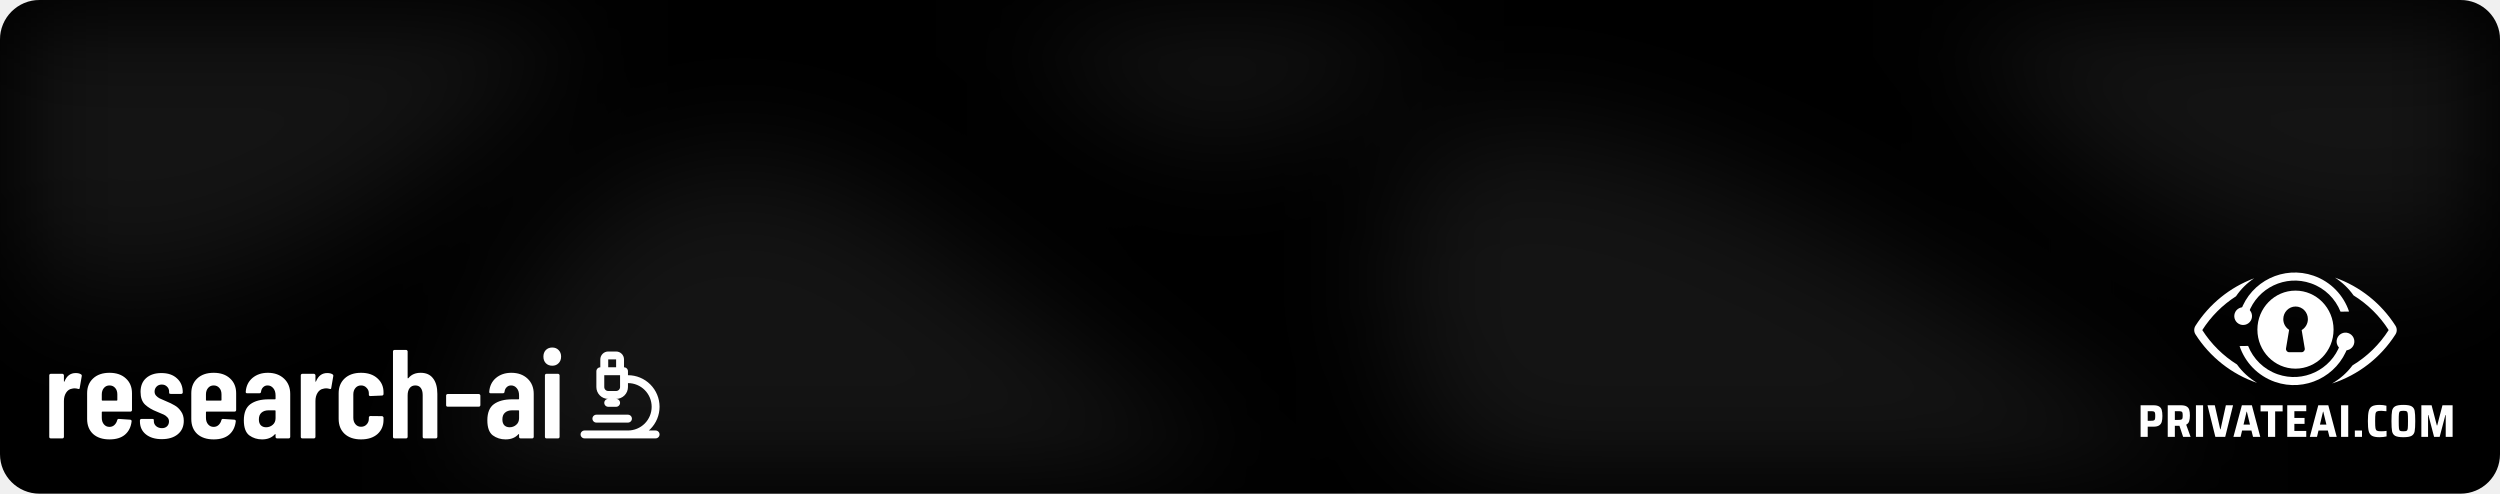
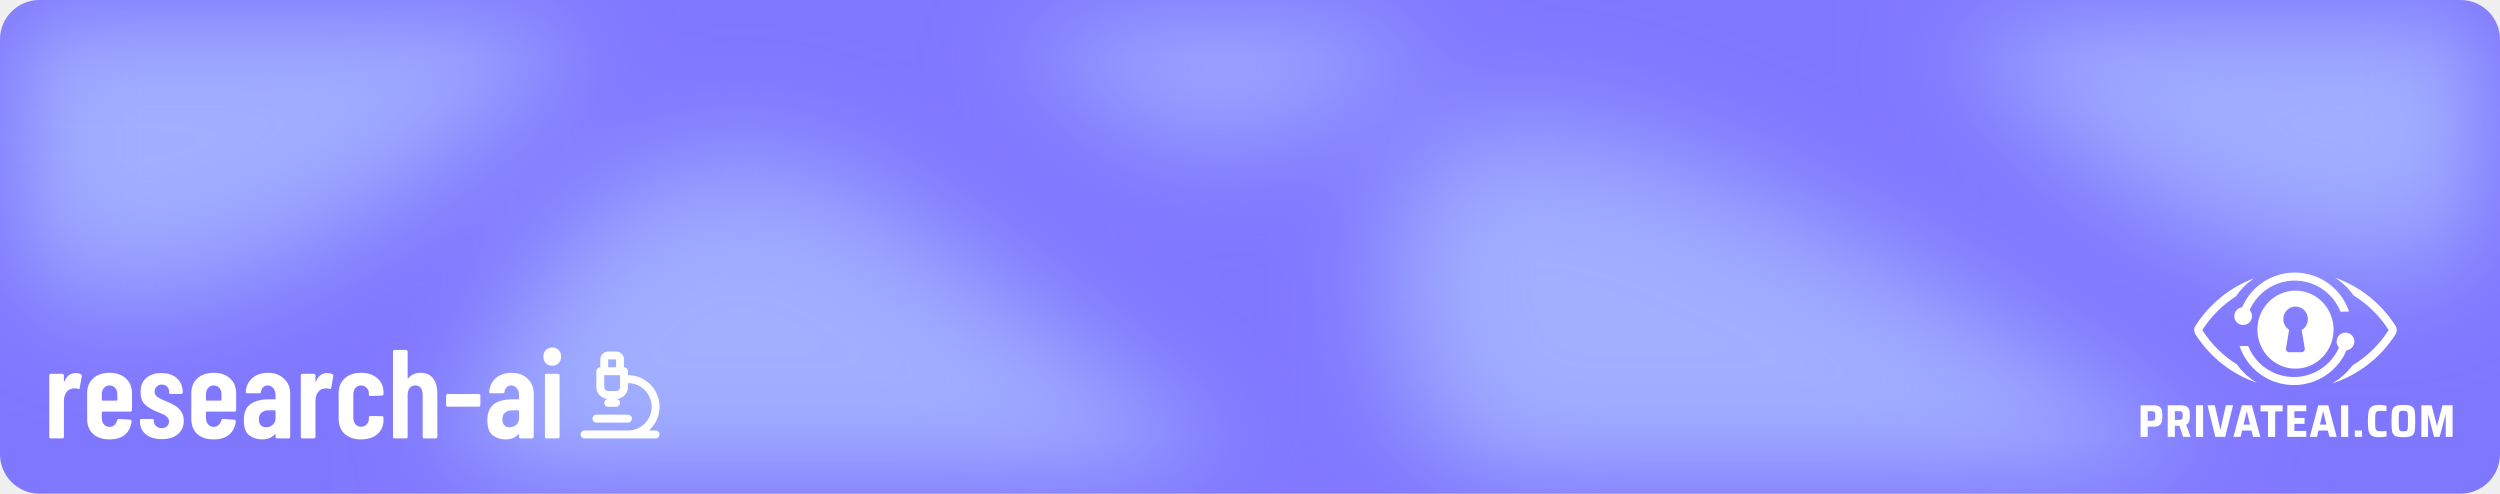
<svg xmlns="http://www.w3.org/2000/svg" width="633" height="125" viewBox="0 0 633 125" fill="none">
-   <rect width="633" height="125" rx="10" fill="black" />
-   <mask id="mask0_5_92" style="mask-type:alpha" maskUnits="userSpaceOnUse" x="0" y="0" width="633" height="125">
+   <rect width="633" height="125" rx="10" fill="#8077FF" />
+   <mask id="mask0_7_180" style="mask-type:alpha" maskUnits="userSpaceOnUse" x="0" y="0" width="633" height="125">
    <rect width="633" height="125" rx="10" fill="white" />
  </mask>
-   <g mask="url(#mask0_5_92)">
-     <g filter="url(#filter0_f_5_92)">
-       <path d="M231.062 57.576C155.517 2.029 105.988 92.293 110.991 185.037C148.346 185.037 219.155 189.401 203.546 206.859C184.034 228.681 175.529 268.358 300.603 234.633C425.677 200.908 306.607 113.123 231.062 57.576Z" fill="#1A1A1A" fill-opacity="0.8" />
-       <path d="M278.67 22.784C305.686 48.886 364.341 29.703 371.145 -32.192C250.574 -63.603 6.029 -100.337 -7.579 4.013C-24.589 134.449 115.994 57.576 155.017 -6.898C186.236 -58.478 245.818 -8.957 278.67 22.784Z" fill="#1A1A1A" fill-opacity="0.8" />
-       <path d="M353.134 57.576C343.929 134.549 417.006 143.542 454.695 138.417C466.368 130.978 505.525 122.05 568.762 145.856C647.809 175.614 364.641 -38.64 353.134 57.576Z" fill="#1A1A1A" fill-opacity="0.8" />
-       <path d="M600.281 66.503C541.046 65.313 484.999 6.753 487.5 -23.5L631.799 -38.144C645.975 -2.765 659.516 67.694 600.281 66.503Z" fill="#1A1A1A" fill-opacity="0.8" />
+   <g mask="url(#mask0_7_180)">
+     <g filter="url(#filter0_f_7_180)">
+       <path d="M231.062 57.576C155.517 2.029 105.988 92.293 110.991 185.037C148.346 185.037 219.155 189.401 203.546 206.859C184.034 228.681 175.529 268.358 300.603 234.633C425.677 200.908 306.607 113.123 231.062 57.576Z" fill="#A9BDFF" fill-opacity="0.8" />
+       <path d="M278.67 22.784C305.686 48.886 364.341 29.703 371.145 -32.192C250.574 -63.603 6.029 -100.337 -7.579 4.013C-24.589 134.449 115.994 57.576 155.017 -6.898C186.236 -58.478 245.818 -8.957 278.67 22.784Z" fill="#A9BDFF" fill-opacity="0.8" />
+       <path d="M353.134 57.576C343.929 134.549 417.006 143.542 454.695 138.417C466.368 130.978 505.525 122.05 568.762 145.856C647.809 175.614 364.641 -38.64 353.134 57.576Z" fill="#A9BDFF" fill-opacity="0.8" />
+       <path d="M600.281 66.503C541.046 65.313 484.999 6.753 487.5 -23.5L631.799 -38.144C645.975 -2.765 659.516 67.694 600.281 66.503Z" fill="#A9BDFF" fill-opacity="0.8" />
    </g>
  </g>
  <path d="M19.16 94.456C19.736 94.456 20.184 94.563 20.504 94.776C20.675 94.883 20.739 95.043 20.696 95.256L20.184 98.232C20.163 98.488 20.013 98.563 19.736 98.456C19.437 98.371 19.16 98.328 18.904 98.328C18.648 98.328 18.413 98.36 18.2 98.424C17.603 98.509 17.112 98.851 16.728 99.448C16.365 100.024 16.184 100.717 16.184 101.528V110.616C16.184 110.723 16.141 110.819 16.056 110.904C15.992 110.968 15.907 111 15.8 111H12.856C12.749 111 12.653 110.968 12.568 110.904C12.504 110.819 12.472 110.723 12.472 110.616V95.032C12.472 94.925 12.504 94.84 12.568 94.776C12.653 94.691 12.749 94.648 12.856 94.648H15.8C15.907 94.648 15.992 94.691 16.056 94.776C16.141 94.84 16.184 94.925 16.184 95.032V96.504C16.184 96.589 16.205 96.643 16.248 96.664C16.291 96.664 16.323 96.621 16.344 96.536C16.92 95.149 17.859 94.456 19.16 94.456ZM33.42 103.832C33.42 103.939 33.377 104.035 33.292 104.12C33.228 104.184 33.142 104.216 33.036 104.216H25.932C25.825 104.216 25.772 104.269 25.772 104.376V105.784C25.772 106.467 25.953 107.021 26.316 107.448C26.678 107.875 27.148 108.088 27.724 108.088C28.214 108.088 28.63 107.928 28.972 107.608C29.313 107.288 29.548 106.883 29.676 106.392C29.74 106.157 29.878 106.051 30.092 106.072L32.972 106.264C33.228 106.307 33.345 106.445 33.324 106.68C33.153 108.131 32.588 109.261 31.628 110.072C30.689 110.861 29.388 111.256 27.724 111.256C25.974 111.256 24.588 110.797 23.564 109.88C22.561 108.941 22.06 107.672 22.06 106.072V99.576C22.06 98.019 22.561 96.771 23.564 95.832C24.588 94.872 25.974 94.392 27.724 94.392C29.473 94.392 30.86 94.872 31.884 95.832C32.908 96.771 33.42 98.019 33.42 99.576V103.832ZM27.724 97.592C27.148 97.592 26.678 97.805 26.316 98.232C25.953 98.659 25.772 99.203 25.772 99.864V101.272C25.772 101.379 25.825 101.432 25.932 101.432H29.548C29.654 101.432 29.708 101.379 29.708 101.272V99.864C29.708 99.181 29.526 98.637 29.164 98.232C28.801 97.805 28.321 97.592 27.724 97.592ZM40.965 111.192C39.279 111.192 37.935 110.787 36.933 109.976C35.93 109.165 35.429 108.067 35.429 106.68V106.456C35.429 106.349 35.461 106.264 35.525 106.2C35.61 106.115 35.706 106.072 35.813 106.072H38.565C38.821 106.072 38.949 106.157 38.949 106.328V106.616C38.949 107.128 39.141 107.555 39.525 107.896C39.93 108.237 40.421 108.408 40.997 108.408C41.551 108.408 41.989 108.248 42.309 107.928C42.629 107.608 42.789 107.203 42.789 106.712C42.789 106.285 42.65 105.933 42.373 105.656C42.095 105.357 41.797 105.133 41.477 104.984C41.157 104.835 40.581 104.589 39.749 104.248C38.533 103.779 37.53 103.181 36.741 102.456C35.973 101.731 35.589 100.653 35.589 99.224C35.589 97.731 36.058 96.568 36.997 95.736C37.957 94.883 39.247 94.456 40.869 94.456C42.533 94.456 43.845 94.904 44.805 95.8C45.786 96.675 46.277 97.859 46.277 99.352C46.277 99.459 46.234 99.555 46.149 99.64C46.085 99.704 45.999 99.736 45.893 99.736H43.205C43.098 99.736 43.002 99.715 42.917 99.672C42.853 99.608 42.821 99.533 42.821 99.448V99.16C42.821 98.648 42.639 98.221 42.277 97.88C41.935 97.539 41.498 97.368 40.965 97.368C40.41 97.368 39.962 97.549 39.621 97.912C39.301 98.253 39.141 98.669 39.141 99.16C39.141 99.565 39.269 99.907 39.525 100.184C39.781 100.461 40.069 100.685 40.389 100.856C40.709 101.005 41.242 101.24 41.989 101.56C42.885 101.923 43.631 102.285 44.229 102.648C44.847 102.989 45.381 103.491 45.829 104.152C46.298 104.792 46.533 105.592 46.533 106.552C46.533 107.981 46.031 109.112 45.029 109.944C44.026 110.776 42.671 111.192 40.965 111.192ZM59.795 103.832C59.795 103.939 59.752 104.035 59.667 104.12C59.603 104.184 59.517 104.216 59.411 104.216H52.307C52.2 104.216 52.147 104.269 52.147 104.376V105.784C52.147 106.467 52.328 107.021 52.691 107.448C53.053 107.875 53.523 108.088 54.099 108.088C54.589 108.088 55.005 107.928 55.347 107.608C55.688 107.288 55.923 106.883 56.051 106.392C56.115 106.157 56.253 106.051 56.467 106.072L59.347 106.264C59.603 106.307 59.72 106.445 59.699 106.68C59.528 108.131 58.963 109.261 58.003 110.072C57.064 110.861 55.763 111.256 54.099 111.256C52.349 111.256 50.963 110.797 49.939 109.88C48.936 108.941 48.435 107.672 48.435 106.072V99.576C48.435 98.019 48.936 96.771 49.939 95.832C50.963 94.872 52.349 94.392 54.099 94.392C55.848 94.392 57.235 94.872 58.259 95.832C59.283 96.771 59.795 98.019 59.795 99.576V103.832ZM54.099 97.592C53.523 97.592 53.053 97.805 52.691 98.232C52.328 98.659 52.147 99.203 52.147 99.864V101.272C52.147 101.379 52.2 101.432 52.307 101.432H55.923C56.029 101.432 56.083 101.379 56.083 101.272V99.864C56.083 99.181 55.901 98.637 55.539 98.232C55.176 97.805 54.696 97.592 54.099 97.592ZM67.82 94.392C69.505 94.392 70.87 94.883 71.916 95.864C72.961 96.845 73.484 98.136 73.484 99.736V110.616C73.484 110.723 73.441 110.819 73.356 110.904C73.292 110.968 73.206 111 73.1 111H70.156C70.049 111 69.953 110.968 69.868 110.904C69.804 110.819 69.772 110.723 69.772 110.616V110.04C69.772 109.976 69.75 109.933 69.708 109.912C69.665 109.891 69.622 109.912 69.58 109.976C68.812 110.829 67.734 111.256 66.348 111.256C65.132 111.256 64.054 110.915 63.116 110.232C62.198 109.528 61.74 108.259 61.74 106.424C61.74 104.504 62.294 103.139 63.404 102.328C64.534 101.517 66.06 101.112 67.98 101.112H69.612C69.718 101.112 69.772 101.059 69.772 100.952V100.12C69.772 99.352 69.58 98.744 69.196 98.296C68.812 97.827 68.332 97.592 67.756 97.592C67.308 97.592 66.934 97.741 66.636 98.04C66.337 98.317 66.156 98.701 66.092 99.192C66.07 99.448 65.932 99.576 65.676 99.576H62.572C62.316 99.576 62.198 99.448 62.22 99.192C62.326 97.741 62.892 96.579 63.916 95.704C64.961 94.829 66.262 94.392 67.82 94.392ZM67.372 108.184C68.012 108.184 68.566 107.981 69.036 107.576C69.526 107.171 69.772 106.605 69.772 105.88V104.056C69.772 103.949 69.718 103.896 69.612 103.896H67.98C67.233 103.896 66.636 104.099 66.188 104.504C65.761 104.888 65.548 105.453 65.548 106.2C65.548 106.861 65.718 107.363 66.06 107.704C66.401 108.024 66.838 108.184 67.372 108.184ZM82.847 94.456C83.424 94.456 83.871 94.563 84.192 94.776C84.362 94.883 84.426 95.043 84.383 95.256L83.871 98.232C83.85 98.488 83.701 98.563 83.424 98.456C83.125 98.371 82.847 98.328 82.591 98.328C82.335 98.328 82.101 98.36 81.888 98.424C81.29 98.509 80.799 98.851 80.415 99.448C80.053 100.024 79.871 100.717 79.871 101.528V110.616C79.871 110.723 79.829 110.819 79.743 110.904C79.68 110.968 79.594 111 79.487 111H76.543C76.437 111 76.341 110.968 76.255 110.904C76.192 110.819 76.159 110.723 76.159 110.616V95.032C76.159 94.925 76.192 94.84 76.255 94.776C76.341 94.691 76.437 94.648 76.543 94.648H79.487C79.594 94.648 79.68 94.691 79.743 94.776C79.829 94.84 79.871 94.925 79.871 95.032V96.504C79.871 96.589 79.893 96.643 79.936 96.664C79.978 96.664 80.01 96.621 80.031 96.536C80.608 95.149 81.546 94.456 82.847 94.456ZM91.411 111.256C89.662 111.256 88.275 110.787 87.251 109.848C86.249 108.909 85.747 107.64 85.747 106.04V99.576C85.747 98.019 86.249 96.771 87.251 95.832C88.275 94.872 89.662 94.392 91.411 94.392C93.161 94.392 94.547 94.861 95.571 95.8C96.595 96.717 97.107 97.891 97.107 99.32V99.768C97.107 99.875 97.065 99.971 96.979 100.056C96.915 100.12 96.83 100.152 96.723 100.152L93.779 100.28C93.523 100.28 93.395 100.163 93.395 99.928V99.576C93.395 99.043 93.203 98.584 92.819 98.2C92.457 97.795 91.987 97.592 91.411 97.592C90.835 97.592 90.366 97.805 90.003 98.232C89.641 98.659 89.459 99.203 89.459 99.864V105.784C89.459 106.445 89.641 106.989 90.003 107.416C90.366 107.843 90.835 108.056 91.411 108.056C91.987 108.056 92.457 107.864 92.819 107.48C93.203 107.075 93.395 106.595 93.395 106.04V105.72C93.395 105.613 93.427 105.528 93.491 105.464C93.577 105.379 93.673 105.336 93.779 105.336L96.723 105.368C96.83 105.368 96.915 105.411 96.979 105.496C97.065 105.56 97.107 105.645 97.107 105.752V106.328C97.107 107.8 96.595 108.995 95.571 109.912C94.547 110.808 93.161 111.256 91.411 111.256ZM106.511 94.392C107.898 94.392 108.943 94.861 109.647 95.8C110.373 96.717 110.735 98.029 110.735 99.736V110.616C110.735 110.723 110.693 110.819 110.607 110.904C110.543 110.968 110.458 111 110.351 111H107.407C107.301 111 107.205 110.968 107.119 110.904C107.055 110.819 107.023 110.723 107.023 110.616V100.024C107.023 99.256 106.863 98.659 106.543 98.232C106.223 97.805 105.765 97.592 105.167 97.592C104.549 97.592 104.069 97.816 103.727 98.264C103.386 98.712 103.215 99.331 103.215 100.12V110.616C103.215 110.723 103.173 110.819 103.087 110.904C103.023 110.968 102.938 111 102.831 111H99.887C99.781 111 99.685 110.968 99.599 110.904C99.535 110.819 99.503 110.723 99.503 110.616V88.984C99.503 88.877 99.535 88.792 99.599 88.728C99.685 88.643 99.781 88.6 99.887 88.6H102.831C102.938 88.6 103.023 88.643 103.087 88.728C103.173 88.792 103.215 88.877 103.215 88.984V95.672C103.215 95.736 103.237 95.779 103.279 95.8C103.343 95.8 103.407 95.757 103.471 95.672C104.197 94.819 105.21 94.392 106.511 94.392ZM113.342 102.968C113.235 102.968 113.139 102.936 113.054 102.872C112.99 102.787 112.958 102.691 112.958 102.584V100.152C112.958 100.045 112.99 99.96 113.054 99.896C113.139 99.811 113.235 99.768 113.342 99.768H121.246C121.352 99.768 121.438 99.811 121.502 99.896C121.587 99.96 121.63 100.045 121.63 100.152V102.584C121.63 102.691 121.587 102.787 121.502 102.872C121.438 102.936 121.352 102.968 121.246 102.968H113.342ZM129.476 94.392C131.161 94.392 132.527 94.883 133.572 95.864C134.617 96.845 135.14 98.136 135.14 99.736V110.616C135.14 110.723 135.097 110.819 135.012 110.904C134.948 110.968 134.863 111 134.756 111H131.812C131.705 111 131.609 110.968 131.524 110.904C131.46 110.819 131.428 110.723 131.428 110.616V110.04C131.428 109.976 131.407 109.933 131.364 109.912C131.321 109.891 131.279 109.912 131.236 109.976C130.468 110.829 129.391 111.256 128.004 111.256C126.788 111.256 125.711 110.915 124.772 110.232C123.855 109.528 123.396 108.259 123.396 106.424C123.396 104.504 123.951 103.139 125.06 102.328C126.191 101.517 127.716 101.112 129.636 101.112H131.268C131.375 101.112 131.428 101.059 131.428 100.952V100.12C131.428 99.352 131.236 98.744 130.852 98.296C130.468 97.827 129.988 97.592 129.412 97.592C128.964 97.592 128.591 97.741 128.292 98.04C127.993 98.317 127.812 98.701 127.748 99.192C127.727 99.448 127.588 99.576 127.332 99.576H124.228C123.972 99.576 123.855 99.448 123.876 99.192C123.983 97.741 124.548 96.579 125.572 95.704C126.617 94.829 127.919 94.392 129.476 94.392ZM129.028 108.184C129.668 108.184 130.223 107.981 130.692 107.576C131.183 107.171 131.428 106.605 131.428 105.88V104.056C131.428 103.949 131.375 103.896 131.268 103.896H129.636C128.889 103.896 128.292 104.099 127.844 104.504C127.417 104.888 127.204 105.453 127.204 106.2C127.204 106.861 127.375 107.363 127.716 107.704C128.057 108.024 128.495 108.184 129.028 108.184ZM139.832 92.6C139.17 92.6 138.626 92.387 138.2 91.96C137.794 91.533 137.592 90.979 137.592 90.296C137.592 89.613 137.794 89.059 138.2 88.632C138.626 88.205 139.17 87.992 139.832 87.992C140.493 87.992 141.026 88.205 141.432 88.632C141.858 89.059 142.072 89.613 142.072 90.296C142.072 90.979 141.858 91.533 141.432 91.96C141.026 92.387 140.493 92.6 139.832 92.6ZM138.36 111C138.253 111 138.157 110.968 138.072 110.904C138.008 110.819 137.976 110.723 137.976 110.616V95.032C137.976 94.925 138.008 94.84 138.072 94.776C138.157 94.691 138.253 94.648 138.36 94.648H141.304C141.41 94.648 141.496 94.691 141.56 94.776C141.645 94.84 141.688 94.925 141.688 95.032V110.616C141.688 110.723 141.645 110.819 141.56 110.904C141.496 110.968 141.41 111 141.304 111H138.36Z" fill="white" />
  <path d="M151 106H159M148 110H166M159 110C160.857 110 162.637 109.263 163.95 107.95C165.263 106.637 166 104.857 166 103C166 101.143 165.263 99.363 163.95 98.05C162.637 96.737 160.857 96 159 96H158M154 102H156M157 94V91C157 90.735 156.895 90.48 156.707 90.293C156.52 90.105 156.265 90 156 90H154C153.735 90 153.48 90.105 153.293 90.293C153.105 90.48 153 90.735 153 91V94M154 100C153.47 100 152.961 99.789 152.586 99.414C152.211 99.039 152 98.53 152 98V94H158V98C158 98.53 157.789 99.039 157.414 99.414C157.039 99.789 156.53 100 156 100H154Z" stroke="white" stroke-width="2" stroke-linecap="round" stroke-linejoin="round" />
  <path fill-rule="evenodd" clip-rule="evenodd" d="M595.915 74.792C599.502 77.011 602.549 80.019 604.812 83.573C602.495 87.212 599.355 90.279 595.654 92.513C594.291 94.351 592.525 95.918 590.471 97.105C597.168 94.938 602.833 90.482 606.536 84.666C606.962 83.999 606.962 83.146 606.536 82.479C602.97 76.879 597.587 72.54 591.214 70.291C593.081 71.496 594.68 73.026 595.915 74.792ZM570.758 70.459C564.586 72.752 559.377 77.015 555.897 82.479C555.472 83.146 555.472 83.999 555.897 84.666C559.513 90.344 564.997 94.725 571.486 96.947C569.463 95.729 567.73 94.138 566.404 92.282C562.866 90.07 559.86 87.088 557.621 83.573C559.807 80.14 562.724 77.217 566.154 75.022C567.353 73.241 568.92 71.69 570.758 70.459Z" fill="white" />
  <path fill-rule="evenodd" clip-rule="evenodd" d="M592.62 78.918C591.332 75.67 588.692 72.979 585.133 71.74C578.684 69.494 571.64 72.858 569.321 79.26L567.158 79.292C567.214 79.107 567.274 78.922 567.338 78.738C569.973 71.173 578.24 67.177 585.805 69.811C590.208 71.344 593.402 74.785 594.784 78.886L592.62 78.918Z" fill="white" />
  <path d="M570.088 80.778C569.68 81.951 568.399 82.57 567.227 82.162C566.055 81.754 565.436 80.473 565.844 79.301C566.252 78.129 567.533 77.51 568.705 77.918C569.877 78.326 570.496 79.606 570.088 80.778Z" fill="white" />
  <path fill-rule="evenodd" clip-rule="evenodd" d="M569.222 87.589C570.511 90.838 573.151 93.528 576.71 94.767C583.158 97.013 590.202 93.649 592.522 87.247L594.685 87.216C594.629 87.4 594.568 87.585 594.504 87.769C591.87 95.334 583.602 99.331 576.038 96.697C571.635 95.163 568.441 91.722 567.059 87.621L569.222 87.589Z" fill="white" />
  <path d="M591.755 85.729C592.163 84.556 593.444 83.937 594.616 84.345C595.788 84.753 596.407 86.034 595.999 87.206C595.591 88.378 594.31 88.998 593.138 88.59C591.966 88.181 591.347 86.9 591.755 85.729Z" fill="white" />
  <path fill-rule="evenodd" clip-rule="evenodd" d="M581.216 93.342C586.542 93.342 590.859 88.919 590.859 83.463C590.859 78.007 586.542 73.584 581.216 73.584C575.89 73.584 571.572 78.007 571.572 83.463C571.572 88.919 575.89 93.342 581.216 93.342ZM584.357 80.8C584.357 81.988 583.723 83.025 582.783 83.573L583.562 88.218C583.647 88.721 583.268 89.18 582.77 89.18H579.61C579.112 89.18 578.734 88.721 578.818 88.218L579.607 83.515C578.72 82.953 578.129 81.947 578.129 80.8C578.129 79.038 579.524 77.61 581.243 77.61C582.963 77.61 584.357 79.038 584.357 80.8Z" fill="white" />
  <path d="M542 102.612H545.242C545.885 102.612 546.369 102.717 546.694 102.926C547.02 103.127 547.237 103.418 547.345 103.797C547.461 104.177 547.519 104.684 547.519 105.319C547.519 105.924 547.465 106.416 547.357 106.795C547.256 107.175 547.039 107.477 546.706 107.702C546.373 107.926 545.881 108.038 545.23 108.038H543.801V110.607H542V102.612ZM544.614 106.54C544.955 106.54 545.199 106.513 545.347 106.458C545.494 106.396 545.591 106.288 545.637 106.133C545.683 105.97 545.707 105.699 545.707 105.319C545.707 104.94 545.683 104.673 545.637 104.518C545.591 104.355 545.494 104.247 545.347 104.192C545.199 104.138 544.955 104.111 544.614 104.111H543.801V106.54H544.614ZM552.762 110.607L551.833 107.806H550.671V110.607H548.87V102.612H552.158C552.816 102.612 553.312 102.713 553.645 102.914C553.978 103.108 554.199 103.387 554.308 103.751C554.424 104.115 554.482 104.599 554.482 105.203C554.482 105.769 554.42 106.253 554.296 106.656C554.172 107.051 553.92 107.341 553.541 107.527L554.656 110.607H552.762ZM551.577 106.319C551.918 106.319 552.158 106.292 552.297 106.237C552.445 106.183 552.541 106.086 552.588 105.947C552.634 105.8 552.658 105.556 552.658 105.215C552.658 104.866 552.634 104.622 552.588 104.483C552.549 104.336 552.456 104.239 552.309 104.192C552.17 104.138 551.929 104.111 551.589 104.111H550.671V106.319H551.577ZM556.011 110.607V102.612H557.824V110.607H556.011ZM560.927 110.607L558.94 102.612H560.788L562.159 108.689H562.252L563.588 102.612H565.412L563.425 110.607H560.927ZM570.465 110.607L570.058 109.003H567.699L567.316 110.607H565.503L567.641 102.612H570.174L572.3 110.607H570.465ZM568.907 104.239H568.838L568.059 107.516H569.697L568.907 104.239ZM574.256 110.607V104.169H572.374V102.612H577.963V104.169H576.069V110.607H574.256ZM579.132 110.607V102.612H583.943V104.111H580.934V105.819H583.513V107.318H580.934V109.108H583.943V110.607H579.132ZM589.814 110.607L589.407 109.003H587.048L586.665 110.607H584.852L586.99 102.612H589.523L591.649 110.607H589.814ZM588.257 104.239H588.187L587.408 107.516H589.047L588.257 104.239ZM592.758 110.607V102.612H594.571V110.607H592.758ZM596.245 110.607V109.003H598.057V110.607H596.245ZM604.277 110.502C604.06 110.556 603.785 110.603 603.452 110.641C603.119 110.68 602.805 110.7 602.511 110.7C601.636 110.7 600.989 110.579 600.57 110.339C600.16 110.091 599.885 109.689 599.745 109.131C599.614 108.573 599.548 107.733 599.548 106.609C599.548 105.502 599.618 104.669 599.757 104.111C599.897 103.545 600.171 103.139 600.582 102.891C601.001 102.643 601.643 102.519 602.511 102.519C602.813 102.519 603.123 102.539 603.441 102.577C603.766 102.616 604.033 102.666 604.242 102.728V104.123C603.584 104.053 603.146 104.018 602.929 104.018C602.402 104.018 602.038 104.072 601.837 104.181C601.643 104.282 601.519 104.494 601.465 104.82C601.411 105.138 601.384 105.734 601.384 106.609C601.384 107.485 601.411 108.085 601.465 108.41C601.519 108.728 601.643 108.941 601.837 109.049C602.038 109.15 602.402 109.201 602.929 109.201C603.379 109.201 603.828 109.166 604.277 109.096V110.502ZM608.531 110.7C607.562 110.7 606.869 110.583 606.451 110.351C606.04 110.111 605.781 109.731 605.672 109.212C605.572 108.685 605.521 107.818 605.521 106.609C605.521 105.401 605.572 104.537 605.672 104.018C605.781 103.491 606.04 103.112 606.451 102.879C606.869 102.639 607.562 102.519 608.531 102.519C609.507 102.519 610.2 102.639 610.61 102.879C611.029 103.112 611.288 103.488 611.389 104.006C611.49 104.525 611.54 105.393 611.54 106.609C611.54 107.826 611.49 108.693 611.389 109.212C611.288 109.731 611.029 110.111 610.61 110.351C610.2 110.583 609.507 110.7 608.531 110.7ZM608.531 109.201C608.949 109.201 609.228 109.158 609.367 109.073C609.514 108.987 609.607 108.786 609.646 108.468C609.685 108.151 609.704 107.531 609.704 106.609C609.704 105.688 609.685 105.068 609.646 104.75C609.607 104.432 609.514 104.231 609.367 104.146C609.228 104.061 608.949 104.018 608.531 104.018C608.112 104.018 607.829 104.061 607.682 104.146C607.543 104.231 607.454 104.432 607.415 104.75C607.376 105.068 607.357 105.688 607.357 106.609C607.357 107.531 607.376 108.151 607.415 108.468C607.454 108.786 607.543 108.987 607.682 109.073C607.829 109.158 608.112 109.201 608.531 109.201ZM619.257 110.607V105.076H619.176L617.723 110.607H616.306L614.865 105.076H614.783V110.607H613.087V102.612H615.678L617.014 107.736H617.096L618.432 102.612H621V110.607H619.257Z" fill="white" />
  <defs>
-     <filter id="filter0_f_5_92" x="-68.3" y="-124.3" width="771.6" height="445.6" filterUnits="userSpaceOnUse" color-interpolation-filters="sRGB">
+     <filter id="filter0_f_7_180" x="-68.3" y="-124.3" width="771.6" height="445.6" filterUnits="userSpaceOnUse" color-interpolation-filters="sRGB">
      <feFlood flood-opacity="0" result="BackgroundImageFix" />
      <feBlend mode="normal" in="SourceGraphic" in2="BackgroundImageFix" result="shape" />
-       <feGaussianBlur stdDeviation="15.05" result="effect1_foregroundBlur_5_92" />
+       <feGaussianBlur stdDeviation="15.05" result="effect1_foregroundBlur_7_180" />
    </filter>
  </defs>
</svg>
